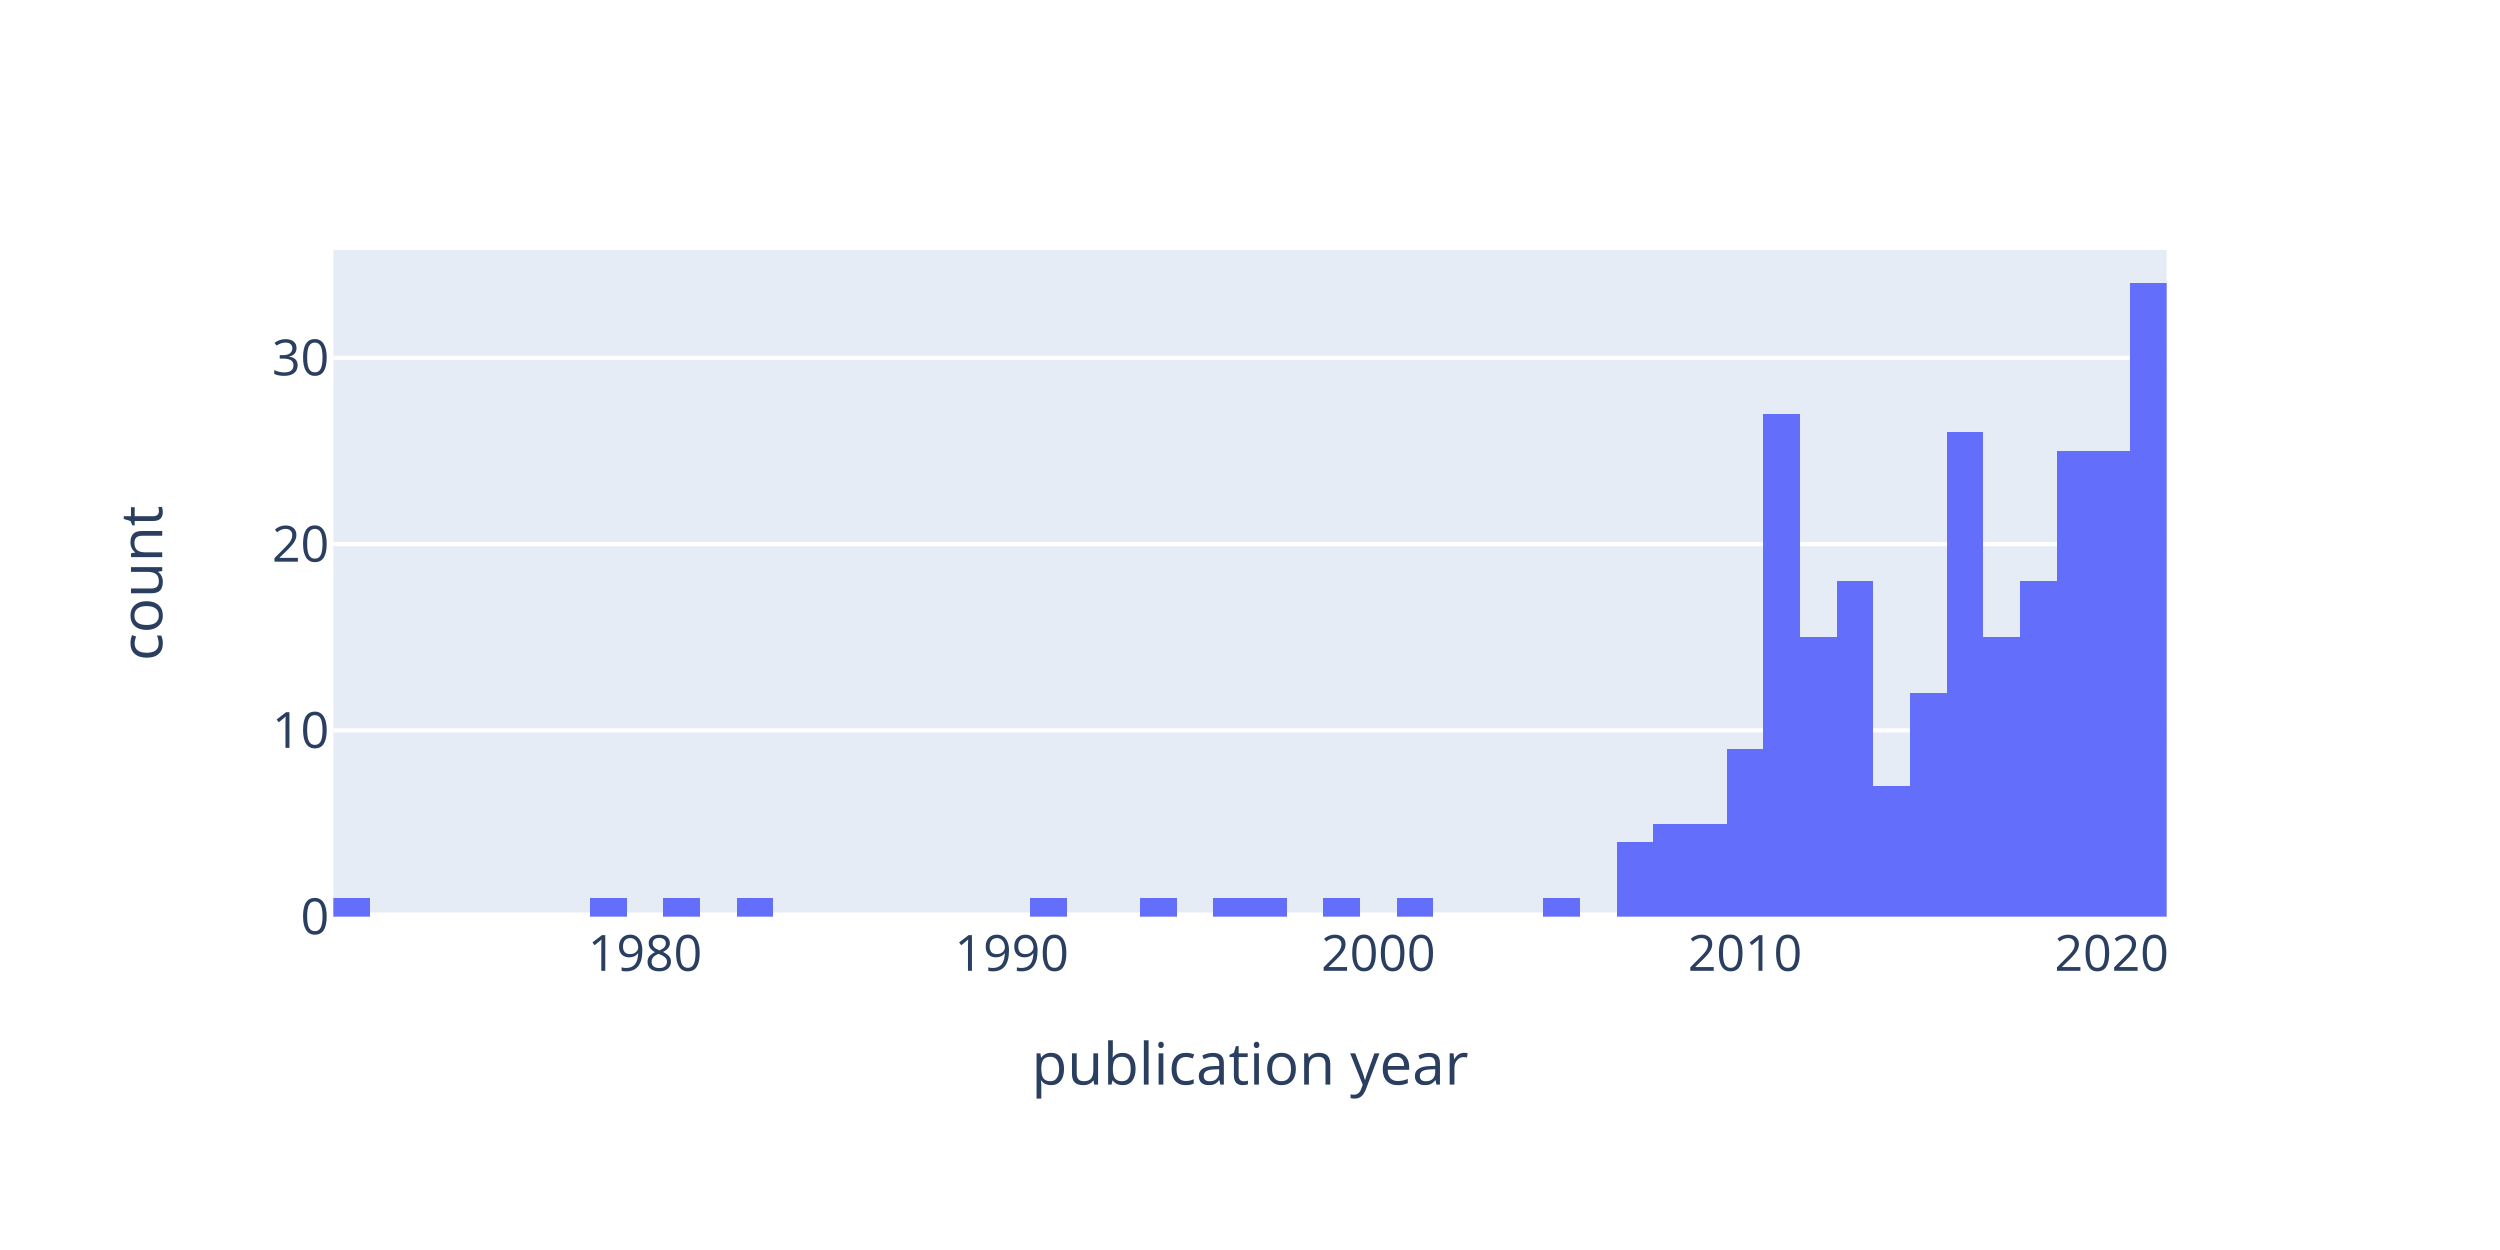
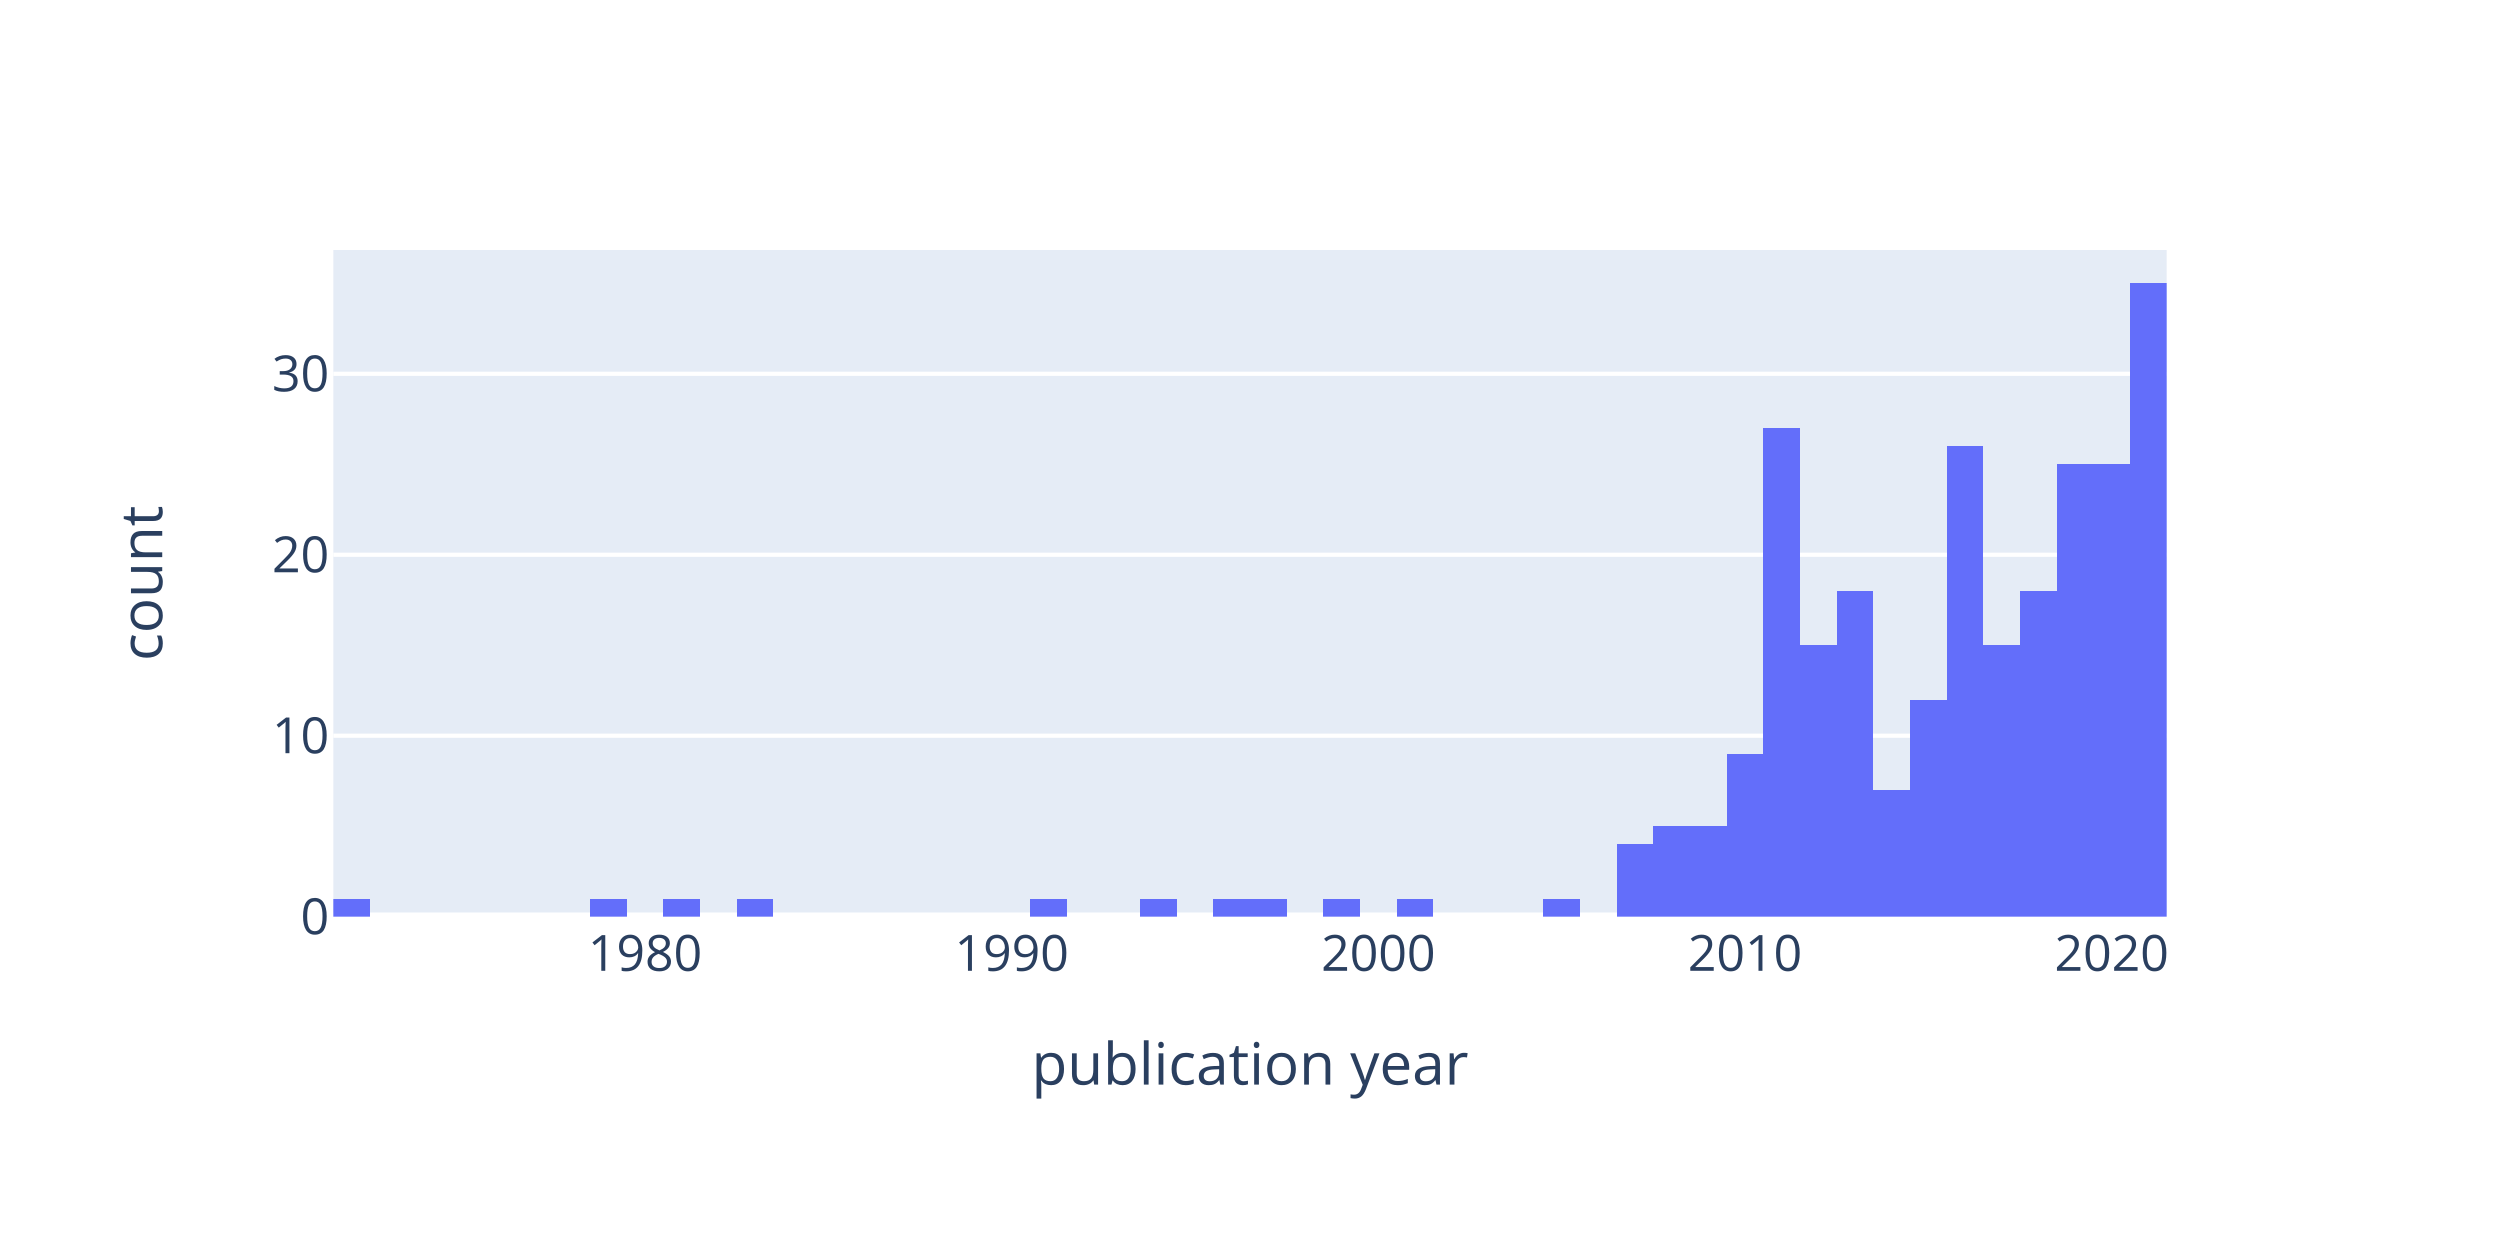
<svg xmlns="http://www.w3.org/2000/svg" class="main-svg" width="600" height="300" style="" viewBox="0 0 600 300">
  <rect x="0" y="0" width="600" height="300" style="fill: rgb(255, 255, 255); fill-opacity: 1;" />
-   <defs id="defs-f14d8e">
+   <defs id="defs-dfbfc7">
    <g class="clips">
-       <clipPath id="clipf14d8exyplot" class="plotclip">
+       <clipPath id="clipdfbfc7xyplot" class="plotclip">
        <rect width="440" height="160" />
      </clipPath>
-       <clipPath class="axesclip" id="clipf14d8ex">
+       <clipPath class="axesclip" id="clipdfbfc7x">
        <rect x="80" y="0" width="440" height="300" />
      </clipPath>
-       <clipPath class="axesclip" id="clipf14d8ey">
+       <clipPath class="axesclip" id="clipdfbfc7y">
        <rect x="0" y="60" width="600" height="160" />
      </clipPath>
-       <clipPath class="axesclip" id="clipf14d8exy">
+       <clipPath class="axesclip" id="clipdfbfc7xy">
        <rect x="80" y="60" width="440" height="160" />
      </clipPath>
    </g>
    <g class="gradients" />
    <g class="patterns" />
  </defs>
  <g class="bglayer">
    <rect class="bg" x="80" y="60" width="440" height="160" style="fill: rgb(229, 236, 246); fill-opacity: 1; stroke-width: 0;" />
  </g>
  <g class="layer-below">
    <g class="imagelayer" />
    <g class="shapelayer" />
  </g>
  <g class="cartesianlayer">
    <g class="subplot xy">
      <g class="layer-subplot">
        <g class="shapelayer" />
        <g class="imagelayer" />
      </g>
      <g class="gridlayer">
        <g class="x" />
        <g class="y">
-           <path class="ygrid crisp" transform="translate(0,175.29)" d="M80,0h440" style="stroke: rgb(255, 255, 255); stroke-opacity: 1; stroke-width: 1px;" />
-           <path class="ygrid crisp" transform="translate(0,130.59)" d="M80,0h440" style="stroke: rgb(255, 255, 255); stroke-opacity: 1; stroke-width: 1px;" />
-           <path class="ygrid crisp" transform="translate(0,85.88)" d="M80,0h440" style="stroke: rgb(255, 255, 255); stroke-opacity: 1; stroke-width: 1px;" />
+           <path class="ygrid crisp" transform="translate(0,176.57)" d="M80,0h440" style="stroke: rgb(255, 255, 255); stroke-opacity: 1; stroke-width: 1px;" />
+           <path class="ygrid crisp" transform="translate(0,133.14)" d="M80,0h440" style="stroke: rgb(255, 255, 255); stroke-opacity: 1; stroke-width: 1px;" />
+           <path class="ygrid crisp" transform="translate(0,89.71)" d="M80,0h440" style="stroke: rgb(255, 255, 255); stroke-opacity: 1; stroke-width: 1px;" />
        </g>
      </g>
      <g class="zerolinelayer">
        <path class="yzl zl crisp" transform="translate(0,220)" d="M80,0h440" style="stroke: rgb(255, 255, 255); stroke-opacity: 1; stroke-width: 2px;" />
      </g>
      <path class="xlines-below" />
      <path class="ylines-below" />
      <g class="overlines-below" />
      <g class="xaxislayer-below" />
      <g class="yaxislayer-below" />
      <g class="overaxes-below" />
-       <g class="plot" transform="translate(80,60)" clip-path="url(#clipf14d8exyplot)">
+       <g class="plot" transform="translate(80,60)" clip-path="url(#clipdfbfc7xyplot)">
        <g class="barlayer mlayer">
          <g class="trace bars" shape-rendering="crispEdges" style="opacity: 1;">
            <g class="points">
              <g class="point">
-                 <path d="M0,160V155.53H8.8V160Z" style="vector-effect: non-scaling-stroke; opacity: 1; stroke-width: 0px; fill: rgb(99, 110, 250); fill-opacity: 1;" />
-               </g>
-               <g class="point">
-                 <path d="M0,0Z" style="vector-effect: non-scaling-stroke; opacity: 1; stroke-width: 0px; fill: rgb(99, 110, 250); fill-opacity: 1;" />
-               </g>
-               <g class="point">
-                 <path d="M0,0Z" style="vector-effect: non-scaling-stroke; opacity: 1; stroke-width: 0px; fill: rgb(99, 110, 250); fill-opacity: 1;" />
-               </g>
-               <g class="point">
-                 <path d="M0,0Z" style="vector-effect: non-scaling-stroke; opacity: 1; stroke-width: 0px; fill: rgb(99, 110, 250); fill-opacity: 1;" />
-               </g>
-               <g class="point">
-                 <path d="M0,0Z" style="vector-effect: non-scaling-stroke; opacity: 1; stroke-width: 0px; fill: rgb(99, 110, 250); fill-opacity: 1;" />
-               </g>
-               <g class="point">
-                 <path d="M0,0Z" style="vector-effect: non-scaling-stroke; opacity: 1; stroke-width: 0px; fill: rgb(99, 110, 250); fill-opacity: 1;" />
-               </g>
-               <g class="point">
-                 <path d="M0,0Z" style="vector-effect: non-scaling-stroke; opacity: 1; stroke-width: 0px; fill: rgb(99, 110, 250); fill-opacity: 1;" />
-               </g>
-               <g class="point">
-                 <path d="M61.6,160V155.53H70.4V160Z" style="vector-effect: non-scaling-stroke; opacity: 1; stroke-width: 0px; fill: rgb(99, 110, 250); fill-opacity: 1;" />
-               </g>
-               <g class="point">
-                 <path d="M0,0Z" style="vector-effect: non-scaling-stroke; opacity: 1; stroke-width: 0px; fill: rgb(99, 110, 250); fill-opacity: 1;" />
-               </g>
-               <g class="point">
-                 <path d="M79.2,160V155.53H88V160Z" style="vector-effect: non-scaling-stroke; opacity: 1; stroke-width: 0px; fill: rgb(99, 110, 250); fill-opacity: 1;" />
-               </g>
-               <g class="point">
-                 <path d="M0,0Z" style="vector-effect: non-scaling-stroke; opacity: 1; stroke-width: 0px; fill: rgb(99, 110, 250); fill-opacity: 1;" />
-               </g>
-               <g class="point">
-                 <path d="M96.8,160V155.53H105.6V160Z" style="vector-effect: non-scaling-stroke; opacity: 1; stroke-width: 0px; fill: rgb(99, 110, 250); fill-opacity: 1;" />
-               </g>
-               <g class="point">
-                 <path d="M0,0Z" style="vector-effect: non-scaling-stroke; opacity: 1; stroke-width: 0px; fill: rgb(99, 110, 250); fill-opacity: 1;" />
-               </g>
-               <g class="point">
-                 <path d="M0,0Z" style="vector-effect: non-scaling-stroke; opacity: 1; stroke-width: 0px; fill: rgb(99, 110, 250); fill-opacity: 1;" />
-               </g>
-               <g class="point">
-                 <path d="M0,0Z" style="vector-effect: non-scaling-stroke; opacity: 1; stroke-width: 0px; fill: rgb(99, 110, 250); fill-opacity: 1;" />
-               </g>
-               <g class="point">
-                 <path d="M0,0Z" style="vector-effect: non-scaling-stroke; opacity: 1; stroke-width: 0px; fill: rgb(99, 110, 250); fill-opacity: 1;" />
-               </g>
-               <g class="point">
-                 <path d="M0,0Z" style="vector-effect: non-scaling-stroke; opacity: 1; stroke-width: 0px; fill: rgb(99, 110, 250); fill-opacity: 1;" />
-               </g>
-               <g class="point">
-                 <path d="M0,0Z" style="vector-effect: non-scaling-stroke; opacity: 1; stroke-width: 0px; fill: rgb(99, 110, 250); fill-opacity: 1;" />
-               </g>
-               <g class="point">
-                 <path d="M0,0Z" style="vector-effect: non-scaling-stroke; opacity: 1; stroke-width: 0px; fill: rgb(99, 110, 250); fill-opacity: 1;" />
-               </g>
-               <g class="point">
-                 <path d="M167.2,160V155.53H176V160Z" style="vector-effect: non-scaling-stroke; opacity: 1; stroke-width: 0px; fill: rgb(99, 110, 250); fill-opacity: 1;" />
-               </g>
-               <g class="point">
-                 <path d="M0,0Z" style="vector-effect: non-scaling-stroke; opacity: 1; stroke-width: 0px; fill: rgb(99, 110, 250); fill-opacity: 1;" />
-               </g>
-               <g class="point">
-                 <path d="M0,0Z" style="vector-effect: non-scaling-stroke; opacity: 1; stroke-width: 0px; fill: rgb(99, 110, 250); fill-opacity: 1;" />
-               </g>
-               <g class="point">
-                 <path d="M193.6,160V155.53H202.4V160Z" style="vector-effect: non-scaling-stroke; opacity: 1; stroke-width: 0px; fill: rgb(99, 110, 250); fill-opacity: 1;" />
-               </g>
-               <g class="point">
-                 <path d="M0,0Z" style="vector-effect: non-scaling-stroke; opacity: 1; stroke-width: 0px; fill: rgb(99, 110, 250); fill-opacity: 1;" />
-               </g>
-               <g class="point">
-                 <path d="M211.2,160V155.53H220V160Z" style="vector-effect: non-scaling-stroke; opacity: 1; stroke-width: 0px; fill: rgb(99, 110, 250); fill-opacity: 1;" />
-               </g>
-               <g class="point">
-                 <path d="M220,160V155.53H228.8V160Z" style="vector-effect: non-scaling-stroke; opacity: 1; stroke-width: 0px; fill: rgb(99, 110, 250); fill-opacity: 1;" />
-               </g>
-               <g class="point">
-                 <path d="M0,0Z" style="vector-effect: non-scaling-stroke; opacity: 1; stroke-width: 0px; fill: rgb(99, 110, 250); fill-opacity: 1;" />
-               </g>
-               <g class="point">
-                 <path d="M237.6,160V155.53H246.4V160Z" style="vector-effect: non-scaling-stroke; opacity: 1; stroke-width: 0px; fill: rgb(99, 110, 250); fill-opacity: 1;" />
-               </g>
-               <g class="point">
-                 <path d="M0,0Z" style="vector-effect: non-scaling-stroke; opacity: 1; stroke-width: 0px; fill: rgb(99, 110, 250); fill-opacity: 1;" />
-               </g>
-               <g class="point">
-                 <path d="M255.2,160V155.53H264V160Z" style="vector-effect: non-scaling-stroke; opacity: 1; stroke-width: 0px; fill: rgb(99, 110, 250); fill-opacity: 1;" />
-               </g>
-               <g class="point">
-                 <path d="M0,0Z" style="vector-effect: non-scaling-stroke; opacity: 1; stroke-width: 0px; fill: rgb(99, 110, 250); fill-opacity: 1;" />
-               </g>
-               <g class="point">
-                 <path d="M0,0Z" style="vector-effect: non-scaling-stroke; opacity: 1; stroke-width: 0px; fill: rgb(99, 110, 250); fill-opacity: 1;" />
-               </g>
-               <g class="point">
-                 <path d="M0,0Z" style="vector-effect: non-scaling-stroke; opacity: 1; stroke-width: 0px; fill: rgb(99, 110, 250); fill-opacity: 1;" />
-               </g>
-               <g class="point">
-                 <path d="M290.4,160V155.53H299.2V160Z" style="vector-effect: non-scaling-stroke; opacity: 1; stroke-width: 0px; fill: rgb(99, 110, 250); fill-opacity: 1;" />
-               </g>
-               <g class="point">
-                 <path d="M0,0Z" style="vector-effect: non-scaling-stroke; opacity: 1; stroke-width: 0px; fill: rgb(99, 110, 250); fill-opacity: 1;" />
-               </g>
-               <g class="point">
-                 <path d="M308,160V142.12H316.8V160Z" style="vector-effect: non-scaling-stroke; opacity: 1; stroke-width: 0px; fill: rgb(99, 110, 250); fill-opacity: 1;" />
-               </g>
-               <g class="point">
-                 <path d="M316.8,160V137.65H325.6V160Z" style="vector-effect: non-scaling-stroke; opacity: 1; stroke-width: 0px; fill: rgb(99, 110, 250); fill-opacity: 1;" />
-               </g>
-               <g class="point">
-                 <path d="M325.6,160V137.65H334.4V160Z" style="vector-effect: non-scaling-stroke; opacity: 1; stroke-width: 0px; fill: rgb(99, 110, 250); fill-opacity: 1;" />
-               </g>
-               <g class="point">
-                 <path d="M334.4,160V119.76H343.2V160Z" style="vector-effect: non-scaling-stroke; opacity: 1; stroke-width: 0px; fill: rgb(99, 110, 250); fill-opacity: 1;" />
-               </g>
-               <g class="point">
-                 <path d="M343.2,160V39.29H352V160Z" style="vector-effect: non-scaling-stroke; opacity: 1; stroke-width: 0px; fill: rgb(99, 110, 250); fill-opacity: 1;" />
-               </g>
-               <g class="point">
-                 <path d="M352,160V92.94H360.8V160Z" style="vector-effect: non-scaling-stroke; opacity: 1; stroke-width: 0px; fill: rgb(99, 110, 250); fill-opacity: 1;" />
-               </g>
-               <g class="point">
-                 <path d="M360.8,160V79.53H369.6V160Z" style="vector-effect: non-scaling-stroke; opacity: 1; stroke-width: 0px; fill: rgb(99, 110, 250); fill-opacity: 1;" />
-               </g>
-               <g class="point">
-                 <path d="M369.6,160V128.71H378.4V160Z" style="vector-effect: non-scaling-stroke; opacity: 1; stroke-width: 0px; fill: rgb(99, 110, 250); fill-opacity: 1;" />
-               </g>
-               <g class="point">
-                 <path d="M378.4,160V106.35H387.2V160Z" style="vector-effect: non-scaling-stroke; opacity: 1; stroke-width: 0px; fill: rgb(99, 110, 250); fill-opacity: 1;" />
-               </g>
-               <g class="point">
-                 <path d="M387.2,160V43.76H396V160Z" style="vector-effect: non-scaling-stroke; opacity: 1; stroke-width: 0px; fill: rgb(99, 110, 250); fill-opacity: 1;" />
-               </g>
-               <g class="point">
-                 <path d="M396,160V92.94H404.8V160Z" style="vector-effect: non-scaling-stroke; opacity: 1; stroke-width: 0px; fill: rgb(99, 110, 250); fill-opacity: 1;" />
-               </g>
-               <g class="point">
-                 <path d="M404.8,160V79.53H413.6V160Z" style="vector-effect: non-scaling-stroke; opacity: 1; stroke-width: 0px; fill: rgb(99, 110, 250); fill-opacity: 1;" />
-               </g>
-               <g class="point">
-                 <path d="M413.6,160V48.24H422.4V160Z" style="vector-effect: non-scaling-stroke; opacity: 1; stroke-width: 0px; fill: rgb(99, 110, 250); fill-opacity: 1;" />
-               </g>
-               <g class="point">
-                 <path d="M422.4,160V48.24H431.2V160Z" style="vector-effect: non-scaling-stroke; opacity: 1; stroke-width: 0px; fill: rgb(99, 110, 250); fill-opacity: 1;" />
+                 <path d="M0,160V155.66H8.8V160Z" style="vector-effect: non-scaling-stroke; opacity: 1; stroke-width: 0px; fill: rgb(99, 110, 250); fill-opacity: 1;" />
+               </g>
+               <g class="point">
+                 <path d="M0,0Z" style="vector-effect: non-scaling-stroke; opacity: 1; stroke-width: 0px; fill: rgb(99, 110, 250); fill-opacity: 1;" />
+               </g>
+               <g class="point">
+                 <path d="M0,0Z" style="vector-effect: non-scaling-stroke; opacity: 1; stroke-width: 0px; fill: rgb(99, 110, 250); fill-opacity: 1;" />
+               </g>
+               <g class="point">
+                 <path d="M0,0Z" style="vector-effect: non-scaling-stroke; opacity: 1; stroke-width: 0px; fill: rgb(99, 110, 250); fill-opacity: 1;" />
+               </g>
+               <g class="point">
+                 <path d="M0,0Z" style="vector-effect: non-scaling-stroke; opacity: 1; stroke-width: 0px; fill: rgb(99, 110, 250); fill-opacity: 1;" />
+               </g>
+               <g class="point">
+                 <path d="M0,0Z" style="vector-effect: non-scaling-stroke; opacity: 1; stroke-width: 0px; fill: rgb(99, 110, 250); fill-opacity: 1;" />
+               </g>
+               <g class="point">
+                 <path d="M0,0Z" style="vector-effect: non-scaling-stroke; opacity: 1; stroke-width: 0px; fill: rgb(99, 110, 250); fill-opacity: 1;" />
+               </g>
+               <g class="point">
+                 <path d="M61.6,160V155.66H70.4V160Z" style="vector-effect: non-scaling-stroke; opacity: 1; stroke-width: 0px; fill: rgb(99, 110, 250); fill-opacity: 1;" />
+               </g>
+               <g class="point">
+                 <path d="M0,0Z" style="vector-effect: non-scaling-stroke; opacity: 1; stroke-width: 0px; fill: rgb(99, 110, 250); fill-opacity: 1;" />
+               </g>
+               <g class="point">
+                 <path d="M79.2,160V155.66H88V160Z" style="vector-effect: non-scaling-stroke; opacity: 1; stroke-width: 0px; fill: rgb(99, 110, 250); fill-opacity: 1;" />
+               </g>
+               <g class="point">
+                 <path d="M0,0Z" style="vector-effect: non-scaling-stroke; opacity: 1; stroke-width: 0px; fill: rgb(99, 110, 250); fill-opacity: 1;" />
+               </g>
+               <g class="point">
+                 <path d="M96.8,160V155.66H105.6V160Z" style="vector-effect: non-scaling-stroke; opacity: 1; stroke-width: 0px; fill: rgb(99, 110, 250); fill-opacity: 1;" />
+               </g>
+               <g class="point">
+                 <path d="M0,0Z" style="vector-effect: non-scaling-stroke; opacity: 1; stroke-width: 0px; fill: rgb(99, 110, 250); fill-opacity: 1;" />
+               </g>
+               <g class="point">
+                 <path d="M0,0Z" style="vector-effect: non-scaling-stroke; opacity: 1; stroke-width: 0px; fill: rgb(99, 110, 250); fill-opacity: 1;" />
+               </g>
+               <g class="point">
+                 <path d="M0,0Z" style="vector-effect: non-scaling-stroke; opacity: 1; stroke-width: 0px; fill: rgb(99, 110, 250); fill-opacity: 1;" />
+               </g>
+               <g class="point">
+                 <path d="M0,0Z" style="vector-effect: non-scaling-stroke; opacity: 1; stroke-width: 0px; fill: rgb(99, 110, 250); fill-opacity: 1;" />
+               </g>
+               <g class="point">
+                 <path d="M0,0Z" style="vector-effect: non-scaling-stroke; opacity: 1; stroke-width: 0px; fill: rgb(99, 110, 250); fill-opacity: 1;" />
+               </g>
+               <g class="point">
+                 <path d="M0,0Z" style="vector-effect: non-scaling-stroke; opacity: 1; stroke-width: 0px; fill: rgb(99, 110, 250); fill-opacity: 1;" />
+               </g>
+               <g class="point">
+                 <path d="M0,0Z" style="vector-effect: non-scaling-stroke; opacity: 1; stroke-width: 0px; fill: rgb(99, 110, 250); fill-opacity: 1;" />
+               </g>
+               <g class="point">
+                 <path d="M167.2,160V155.66H176V160Z" style="vector-effect: non-scaling-stroke; opacity: 1; stroke-width: 0px; fill: rgb(99, 110, 250); fill-opacity: 1;" />
+               </g>
+               <g class="point">
+                 <path d="M0,0Z" style="vector-effect: non-scaling-stroke; opacity: 1; stroke-width: 0px; fill: rgb(99, 110, 250); fill-opacity: 1;" />
+               </g>
+               <g class="point">
+                 <path d="M0,0Z" style="vector-effect: non-scaling-stroke; opacity: 1; stroke-width: 0px; fill: rgb(99, 110, 250); fill-opacity: 1;" />
+               </g>
+               <g class="point">
+                 <path d="M193.6,160V155.66H202.4V160Z" style="vector-effect: non-scaling-stroke; opacity: 1; stroke-width: 0px; fill: rgb(99, 110, 250); fill-opacity: 1;" />
+               </g>
+               <g class="point">
+                 <path d="M0,0Z" style="vector-effect: non-scaling-stroke; opacity: 1; stroke-width: 0px; fill: rgb(99, 110, 250); fill-opacity: 1;" />
+               </g>
+               <g class="point">
+                 <path d="M211.2,160V155.66H220V160Z" style="vector-effect: non-scaling-stroke; opacity: 1; stroke-width: 0px; fill: rgb(99, 110, 250); fill-opacity: 1;" />
+               </g>
+               <g class="point">
+                 <path d="M220,160V155.66H228.8V160Z" style="vector-effect: non-scaling-stroke; opacity: 1; stroke-width: 0px; fill: rgb(99, 110, 250); fill-opacity: 1;" />
+               </g>
+               <g class="point">
+                 <path d="M0,0Z" style="vector-effect: non-scaling-stroke; opacity: 1; stroke-width: 0px; fill: rgb(99, 110, 250); fill-opacity: 1;" />
+               </g>
+               <g class="point">
+                 <path d="M237.6,160V155.66H246.4V160Z" style="vector-effect: non-scaling-stroke; opacity: 1; stroke-width: 0px; fill: rgb(99, 110, 250); fill-opacity: 1;" />
+               </g>
+               <g class="point">
+                 <path d="M0,0Z" style="vector-effect: non-scaling-stroke; opacity: 1; stroke-width: 0px; fill: rgb(99, 110, 250); fill-opacity: 1;" />
+               </g>
+               <g class="point">
+                 <path d="M255.2,160V155.66H264V160Z" style="vector-effect: non-scaling-stroke; opacity: 1; stroke-width: 0px; fill: rgb(99, 110, 250); fill-opacity: 1;" />
+               </g>
+               <g class="point">
+                 <path d="M0,0Z" style="vector-effect: non-scaling-stroke; opacity: 1; stroke-width: 0px; fill: rgb(99, 110, 250); fill-opacity: 1;" />
+               </g>
+               <g class="point">
+                 <path d="M0,0Z" style="vector-effect: non-scaling-stroke; opacity: 1; stroke-width: 0px; fill: rgb(99, 110, 250); fill-opacity: 1;" />
+               </g>
+               <g class="point">
+                 <path d="M0,0Z" style="vector-effect: non-scaling-stroke; opacity: 1; stroke-width: 0px; fill: rgb(99, 110, 250); fill-opacity: 1;" />
+               </g>
+               <g class="point">
+                 <path d="M290.4,160V155.66H299.2V160Z" style="vector-effect: non-scaling-stroke; opacity: 1; stroke-width: 0px; fill: rgb(99, 110, 250); fill-opacity: 1;" />
+               </g>
+               <g class="point">
+                 <path d="M0,0Z" style="vector-effect: non-scaling-stroke; opacity: 1; stroke-width: 0px; fill: rgb(99, 110, 250); fill-opacity: 1;" />
+               </g>
+               <g class="point">
+                 <path d="M308,160V142.63H316.8V160Z" style="vector-effect: non-scaling-stroke; opacity: 1; stroke-width: 0px; fill: rgb(99, 110, 250); fill-opacity: 1;" />
+               </g>
+               <g class="point">
+                 <path d="M316.8,160V138.29H325.6V160Z" style="vector-effect: non-scaling-stroke; opacity: 1; stroke-width: 0px; fill: rgb(99, 110, 250); fill-opacity: 1;" />
+               </g>
+               <g class="point">
+                 <path d="M325.6,160V138.29H334.4V160Z" style="vector-effect: non-scaling-stroke; opacity: 1; stroke-width: 0px; fill: rgb(99, 110, 250); fill-opacity: 1;" />
+               </g>
+               <g class="point">
+                 <path d="M334.4,160V120.91H343.2V160Z" style="vector-effect: non-scaling-stroke; opacity: 1; stroke-width: 0px; fill: rgb(99, 110, 250); fill-opacity: 1;" />
+               </g>
+               <g class="point">
+                 <path d="M343.2,160V42.74H352V160Z" style="vector-effect: non-scaling-stroke; opacity: 1; stroke-width: 0px; fill: rgb(99, 110, 250); fill-opacity: 1;" />
+               </g>
+               <g class="point">
+                 <path d="M352,160V94.86H360.8V160Z" style="vector-effect: non-scaling-stroke; opacity: 1; stroke-width: 0px; fill: rgb(99, 110, 250); fill-opacity: 1;" />
+               </g>
+               <g class="point">
+                 <path d="M360.8,160V81.83H369.6V160Z" style="vector-effect: non-scaling-stroke; opacity: 1; stroke-width: 0px; fill: rgb(99, 110, 250); fill-opacity: 1;" />
+               </g>
+               <g class="point">
+                 <path d="M369.6,160V129.6H378.4V160Z" style="vector-effect: non-scaling-stroke; opacity: 1; stroke-width: 0px; fill: rgb(99, 110, 250); fill-opacity: 1;" />
+               </g>
+               <g class="point">
+                 <path d="M378.4,160V107.89H387.2V160Z" style="vector-effect: non-scaling-stroke; opacity: 1; stroke-width: 0px; fill: rgb(99, 110, 250); fill-opacity: 1;" />
+               </g>
+               <g class="point">
+                 <path d="M387.2,160V47.09H396V160Z" style="vector-effect: non-scaling-stroke; opacity: 1; stroke-width: 0px; fill: rgb(99, 110, 250); fill-opacity: 1;" />
+               </g>
+               <g class="point">
+                 <path d="M396,160V94.86H404.8V160Z" style="vector-effect: non-scaling-stroke; opacity: 1; stroke-width: 0px; fill: rgb(99, 110, 250); fill-opacity: 1;" />
+               </g>
+               <g class="point">
+                 <path d="M404.8,160V81.83H413.6V160Z" style="vector-effect: non-scaling-stroke; opacity: 1; stroke-width: 0px; fill: rgb(99, 110, 250); fill-opacity: 1;" />
+               </g>
+               <g class="point">
+                 <path d="M413.6,160V51.43H422.4V160Z" style="vector-effect: non-scaling-stroke; opacity: 1; stroke-width: 0px; fill: rgb(99, 110, 250); fill-opacity: 1;" />
+               </g>
+               <g class="point">
+                 <path d="M422.4,160V51.43H431.2V160Z" style="vector-effect: non-scaling-stroke; opacity: 1; stroke-width: 0px; fill: rgb(99, 110, 250); fill-opacity: 1;" />
              </g>
              <g class="point">
                <path d="M431.2,160V8H440V160Z" style="vector-effect: non-scaling-stroke; opacity: 1; stroke-width: 0px; fill: rgb(99, 110, 250); fill-opacity: 1;" />
              </g>
            </g>
          </g>
        </g>
      </g>
      <g class="overplot" />
      <path class="xlines-above crisp" d="M0,0" style="fill: none;" />
      <path class="ylines-above crisp" d="M0,0" style="fill: none;" />
      <g class="overlines-above" />
      <g class="xaxislayer-above">
        <g class="xtick">
          <text text-anchor="middle" x="0" y="233" transform="translate(154.8,0)" style="font-family: 'Open Sans', verdana, arial, sans-serif; font-size: 12px; fill: rgb(42, 63, 95); fill-opacity: 1; white-space: pre; opacity: 1;">1980</text>
        </g>
        <g class="xtick">
          <text text-anchor="middle" x="0" y="233" style="font-family: 'Open Sans', verdana, arial, sans-serif; font-size: 12px; fill: rgb(42, 63, 95); fill-opacity: 1; white-space: pre; opacity: 1;" transform="translate(242.8,0)">1990</text>
        </g>
        <g class="xtick">
          <text text-anchor="middle" x="0" y="233" style="font-family: 'Open Sans', verdana, arial, sans-serif; font-size: 12px; fill: rgb(42, 63, 95); fill-opacity: 1; white-space: pre; opacity: 1;" transform="translate(330.8,0)">2000</text>
        </g>
        <g class="xtick">
          <text text-anchor="middle" x="0" y="233" style="font-family: 'Open Sans', verdana, arial, sans-serif; font-size: 12px; fill: rgb(42, 63, 95); fill-opacity: 1; white-space: pre; opacity: 1;" transform="translate(418.8,0)">2010</text>
        </g>
        <g class="xtick">
          <text text-anchor="middle" x="0" y="233" style="font-family: 'Open Sans', verdana, arial, sans-serif; font-size: 12px; fill: rgb(42, 63, 95); fill-opacity: 1; white-space: pre; opacity: 1;" transform="translate(506.8,0)">2020</text>
        </g>
      </g>
      <g class="yaxislayer-above">
        <g class="ytick">
          <text text-anchor="end" x="79" y="4.2" transform="translate(0,220)" style="font-family: 'Open Sans', verdana, arial, sans-serif; font-size: 12px; fill: rgb(42, 63, 95); fill-opacity: 1; white-space: pre; opacity: 1;">0</text>
        </g>
        <g class="ytick">
-           <text text-anchor="end" x="79" y="4.2" style="font-family: 'Open Sans', verdana, arial, sans-serif; font-size: 12px; fill: rgb(42, 63, 95); fill-opacity: 1; white-space: pre; opacity: 1;" transform="translate(0,175.29)">10</text>
-         </g>
-         <g class="ytick">
-           <text text-anchor="end" x="79" y="4.2" style="font-family: 'Open Sans', verdana, arial, sans-serif; font-size: 12px; fill: rgb(42, 63, 95); fill-opacity: 1; white-space: pre; opacity: 1;" transform="translate(0,130.59)">20</text>
-         </g>
-         <g class="ytick">
-           <text text-anchor="end" x="79" y="4.2" style="font-family: 'Open Sans', verdana, arial, sans-serif; font-size: 12px; fill: rgb(42, 63, 95); fill-opacity: 1; white-space: pre; opacity: 1;" transform="translate(0,85.88)">30</text>
+           <text text-anchor="end" x="79" y="4.2" style="font-family: 'Open Sans', verdana, arial, sans-serif; font-size: 12px; fill: rgb(42, 63, 95); fill-opacity: 1; white-space: pre; opacity: 1;" transform="translate(0,176.57)">10</text>
+         </g>
+         <g class="ytick">
+           <text text-anchor="end" x="79" y="4.2" style="font-family: 'Open Sans', verdana, arial, sans-serif; font-size: 12px; fill: rgb(42, 63, 95); fill-opacity: 1; white-space: pre; opacity: 1;" transform="translate(0,133.14)">20</text>
+         </g>
+         <g class="ytick">
+           <text text-anchor="end" x="79" y="4.2" style="font-family: 'Open Sans', verdana, arial, sans-serif; font-size: 12px; fill: rgb(42, 63, 95); fill-opacity: 1; white-space: pre; opacity: 1;" transform="translate(0,89.71)">30</text>
        </g>
      </g>
      <g class="overaxes-above" />
    </g>
  </g>
  <g class="polarlayer" />
  <g class="smithlayer" />
  <g class="ternarylayer" />
  <g class="geolayer" />
  <g class="funnelarealayer" />
  <g class="pielayer" />
  <g class="iciclelayer" />
  <g class="treemaplayer" />
  <g class="sunburstlayer" />
  <g class="glimages" />
-   <defs id="topdefs-f14d8e">
+   <defs id="topdefs-dfbfc7">
    <g class="clips" />
  </defs>
  <g class="layer-above">
    <g class="imagelayer" />
    <g class="shapelayer" />
  </g>
  <g class="infolayer">
    <g class="g-gtitle" />
    <g class="g-xtitle">
      <text class="xtitle" x="300" y="260.3" text-anchor="middle" style="font-family: 'Open Sans', verdana, arial, sans-serif; font-size: 14px; fill: rgb(42, 63, 95); opacity: 1; font-weight: normal; white-space: pre;">publication year</text>
    </g>
    <g class="g-ytitle">
      <text class="ytitle" transform="rotate(-90,38.93438,140)" x="38.934" y="140" text-anchor="middle" style="font-family: 'Open Sans', verdana, arial, sans-serif; font-size: 14px; fill: rgb(42, 63, 95); opacity: 1; font-weight: normal; white-space: pre;">count</text>
    </g>
  </g>
</svg>
